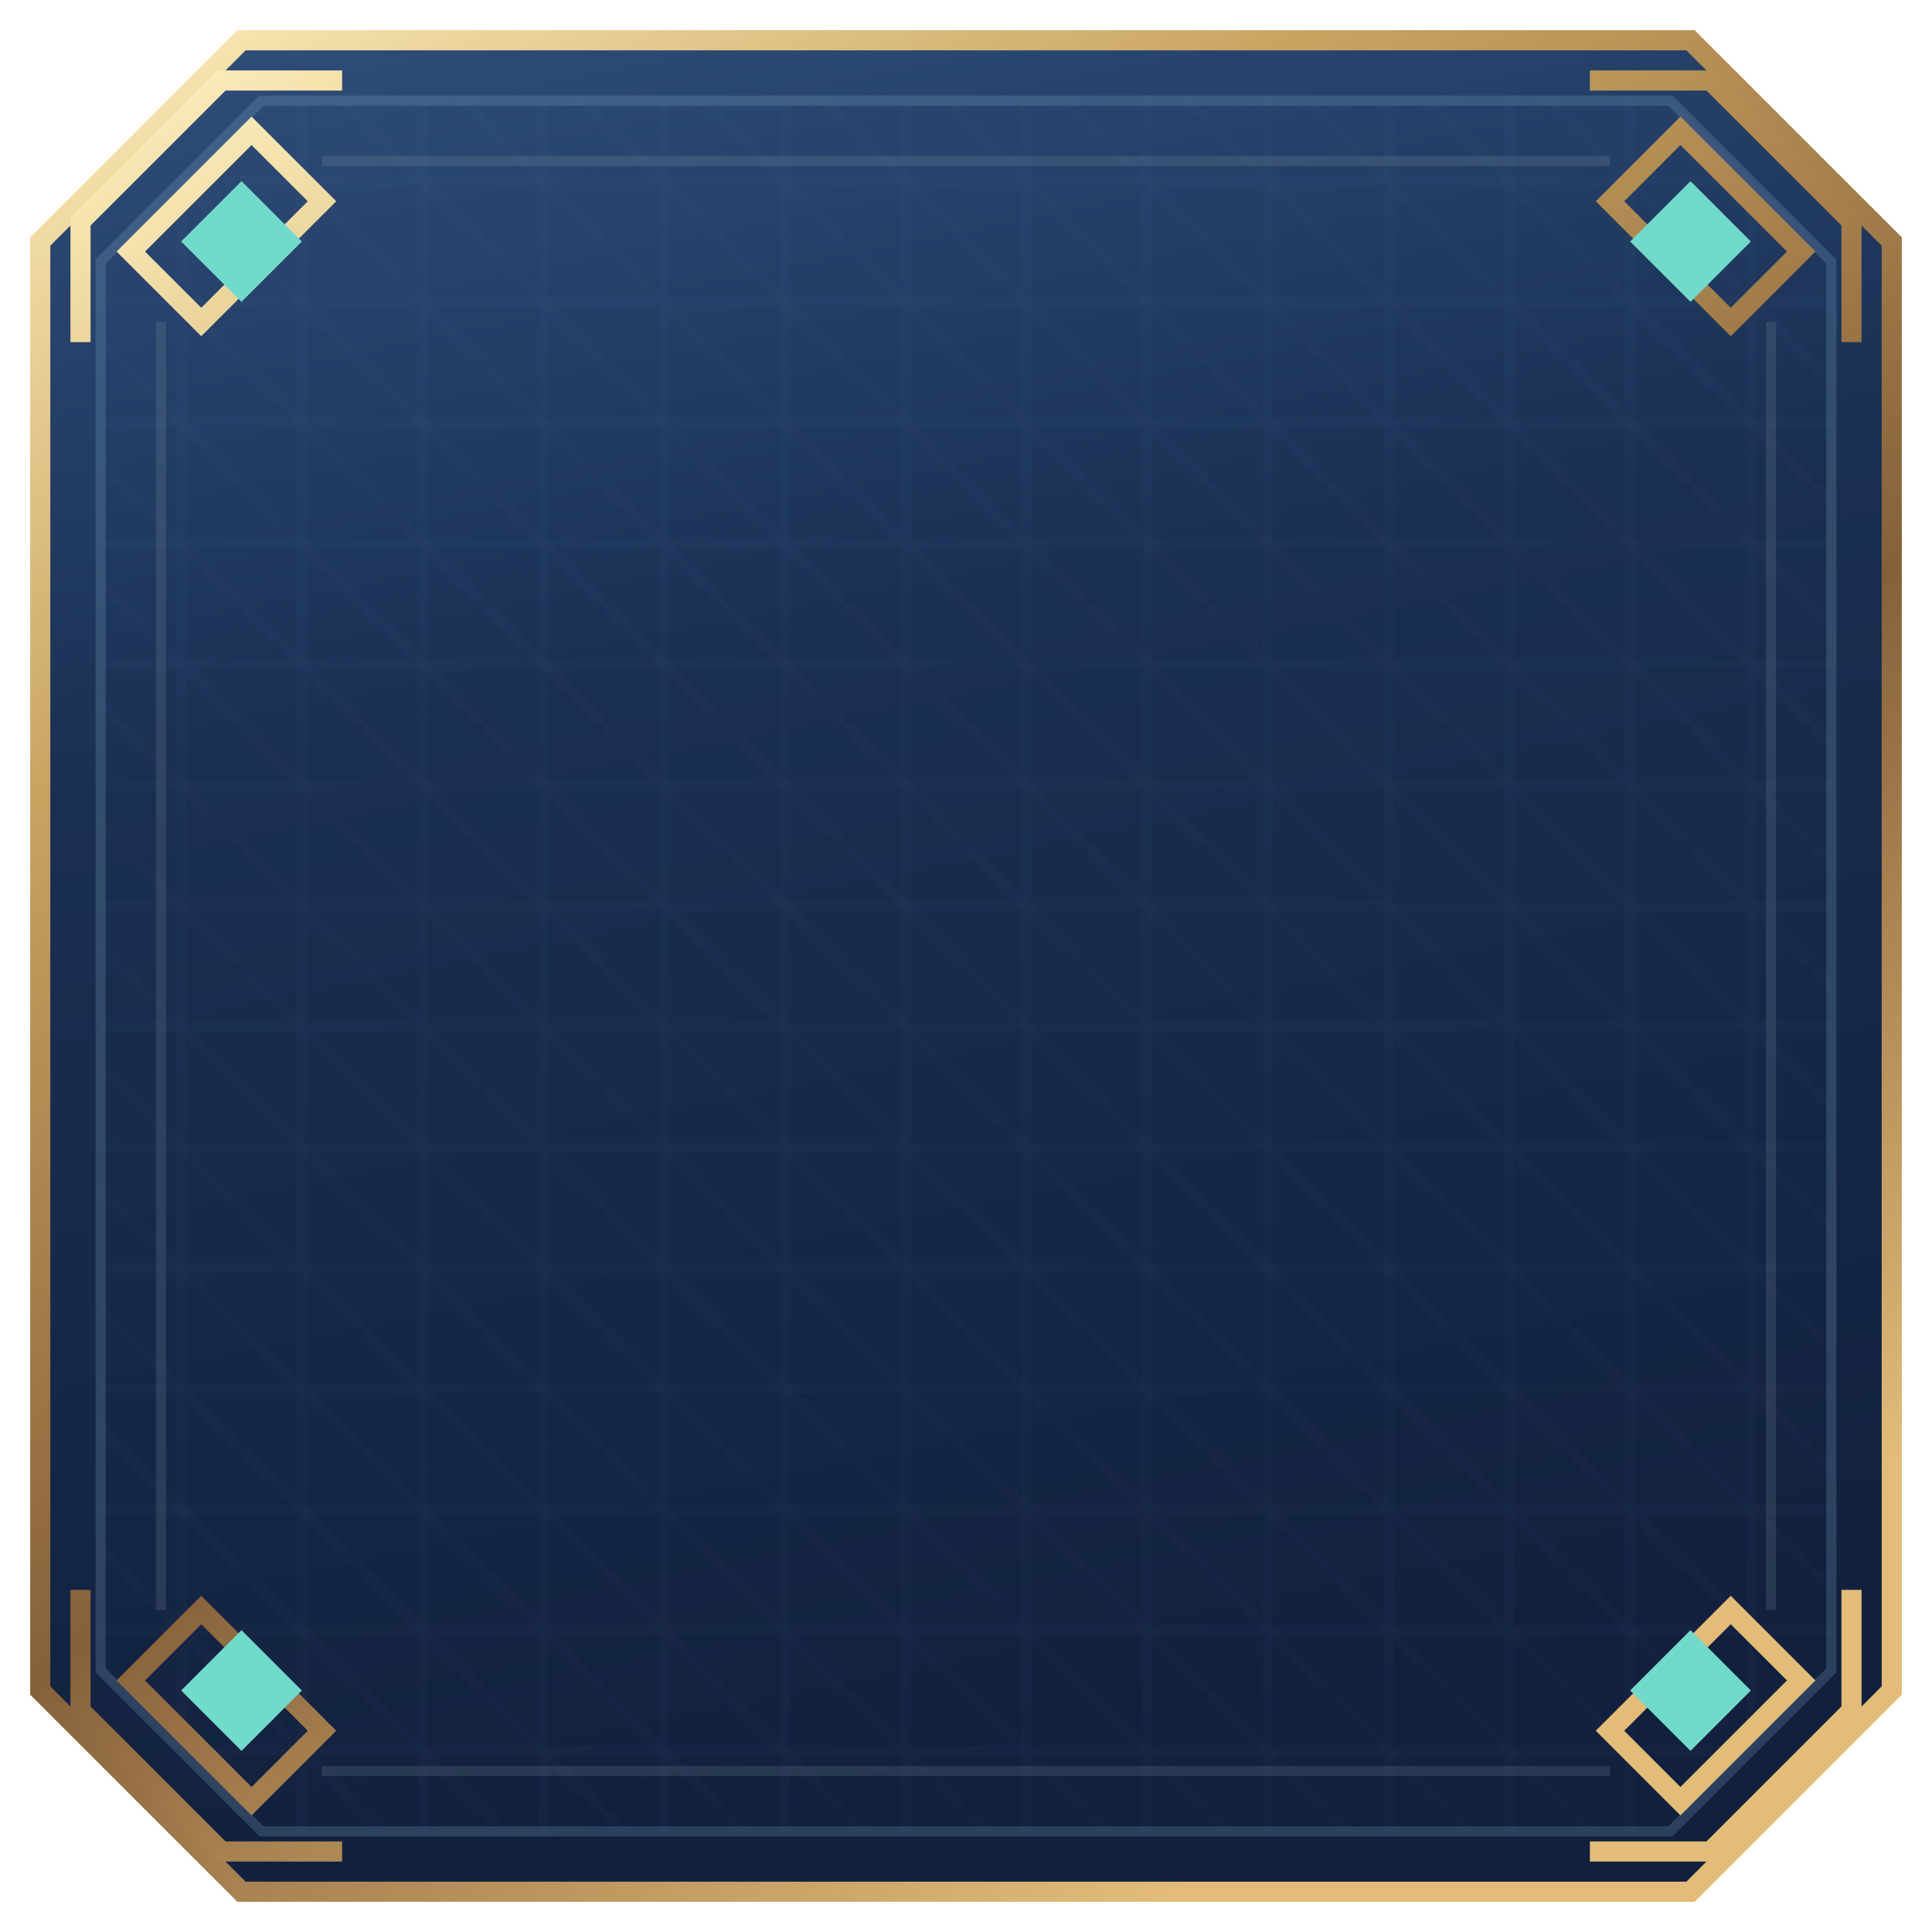
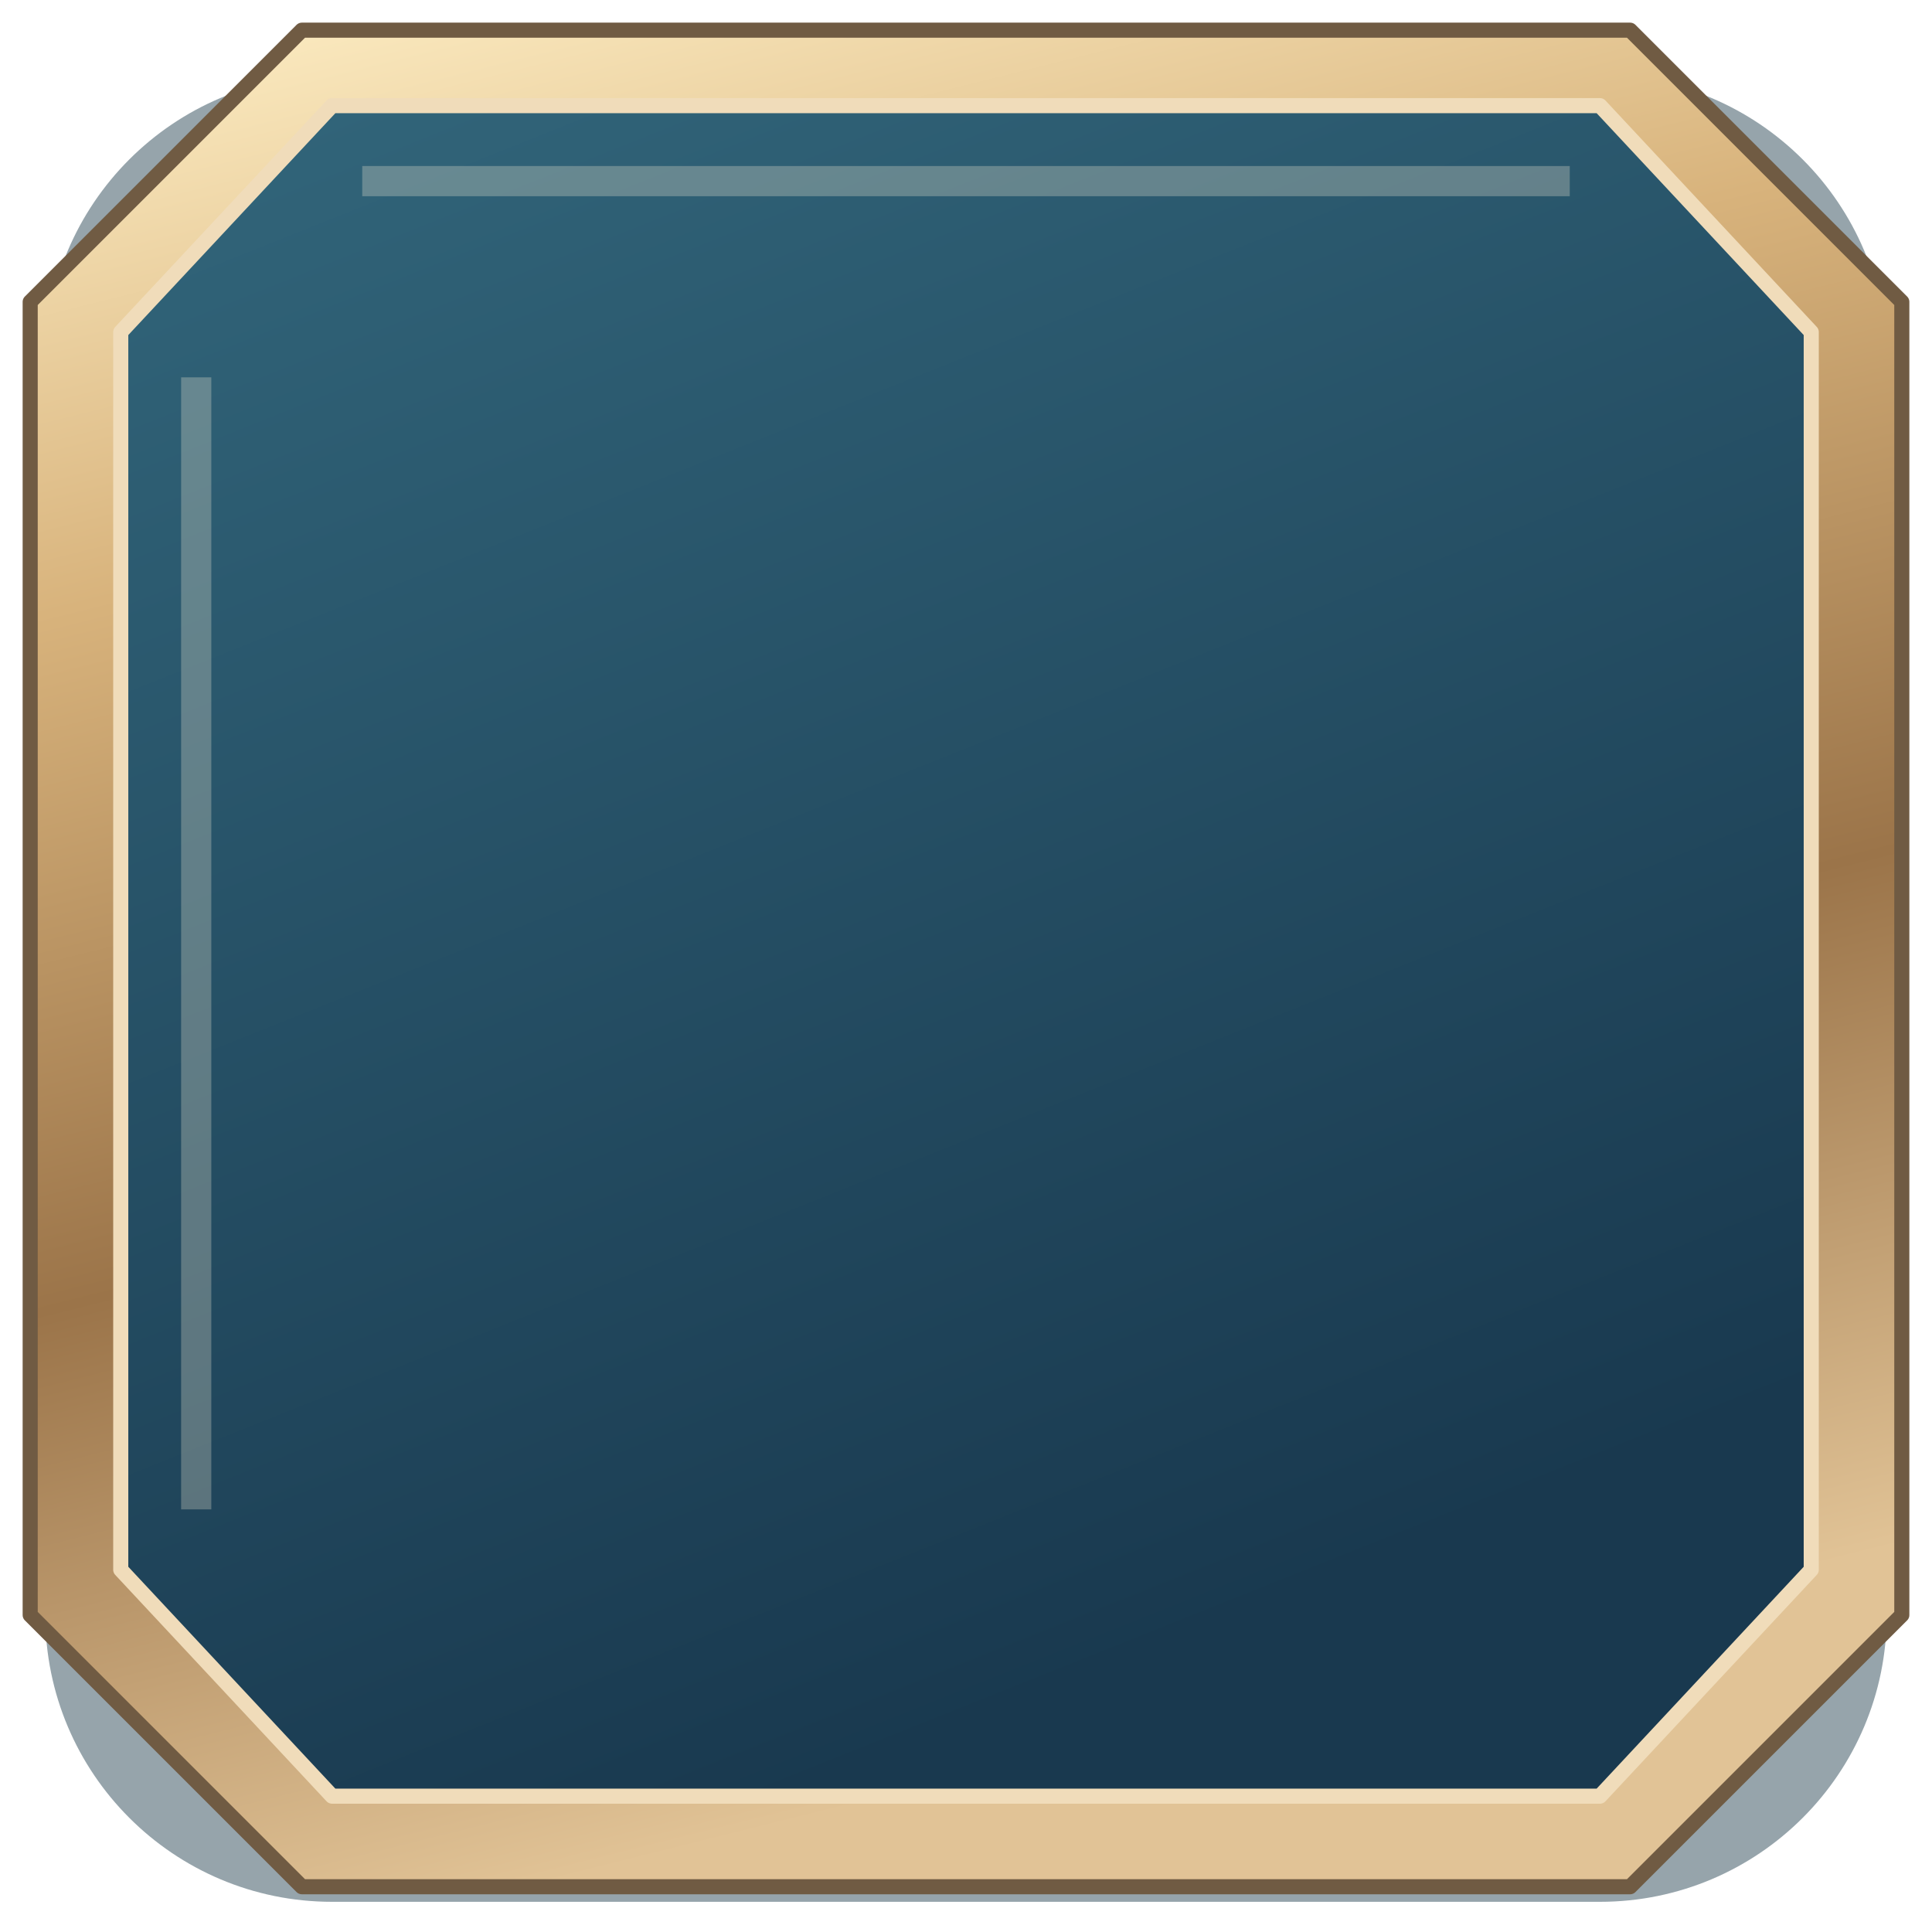
- <svg xmlns="http://www.w3.org/2000/svg" width="192" height="192" viewBox="0 0 192 192">
+ <svg xmlns="http://www.w3.org/2000/svg" width="128" height="128" viewBox="0 0 128 128">
  <defs>
-     <linearGradient id="verre" x2=".2" y2="1">
-       <stop stop-color="#304f7c" />
-       <stop offset=".4" stop-color="#192f52" />
-       <stop offset="1" stop-color="#11203c" />
+     <linearGradient id="bronze" x1="0" y1="0" x2=".25" y2="1">
+       <stop stop-color="#fff0c7" />
+       <stop offset=".3" stop-color="#d8b37c" />
+       <stop offset=".65" stop-color="#9b7449" />
+       <stop offset="1" stop-color="#e1c396" />
    </linearGradient>
-     <linearGradient id="or" x2=".6" y2="1">
-       <stop stop-color="#fff0be" />
-       <stop offset=".3" stop-color="#c9a461" />
-       <stop offset=".65" stop-color="#866039" />
-       <stop offset="1" stop-color="#e2bc78" />
+     <linearGradient id="email" x1=".2" y1="0" x2=".75" y2="1">
+       <stop stop-color="#73c9c8" />
+       <stop offset=".36" stop-color="#328b98" />
+       <stop offset="1" stop-color="#184a60" />
    </linearGradient>
-     <pattern id="grain" width="12" height="12" patternUnits="userSpaceOnUse">
-       <path d="M0 6h12M6 0v12" stroke="#8baad0" stroke-opacity=".025" />
-       <path d="M0 0l12 12" stroke="#a6bde0" stroke-opacity=".018" />
-     </pattern>
+     <linearGradient id="profond" x2=".4" y2="1">
+       <stop stop-color="#32667b" />
+       <stop offset="1" stop-color="#19394f" />
+     </linearGradient>
+     <linearGradient id="ivoire" x2=".4" y2="1">
+       <stop stop-color="#fff9e9" />
+       <stop offset="1" stop-color="#ded4bd" />
+     </linearGradient>
+     <linearGradient id="violet" x2=".5" y2="1">
+       <stop stop-color="#e4d5ff" />
+       <stop offset=".4" stop-color="#ad8cdd" />
+       <stop offset="1" stop-color="#65549b" />
+     </linearGradient>
+     <linearGradient id="argent" x2=".5" y2="1">
+       <stop stop-color="#f3f3ec" />
+       <stop offset=".4" stop-color="#b5c3ce" />
+       <stop offset="1" stop-color="#667991" />
+     </linearGradient>
+     <radialGradient id="ambre" cx=".3" cy=".2" r=".9">
+       <stop stop-color="#fff3ad" />
+       <stop offset=".35" stop-color="#efbc54" />
+       <stop offset=".7" stop-color="#b77728" />
+       <stop offset="1" stop-color="#795021" />
+     </radialGradient>
+     <radialGradient id="verre" cx=".3" cy=".25" r=".85">
+       <stop stop-color="#b9f6ef" />
+       <stop offset=".4" stop-color="#5bd5d9" />
+       <stop offset="1" stop-color="#226e8b" />
+     </radialGradient>
  </defs>
-   <path d="M25 9h142l18 18v141l-18 18H25L7 168V27Z" fill="#09172e" fill-opacity=".7" />
-   <path d="M24 4h144l20 20v144l-20 20H24L4 168V24Z" fill="url(#verre)" stroke="url(#or)" stroke-width="2" />
-   <path d="M26 10h140l16 16v140l-16 16H26l-16-16V26Z" fill="url(#grain)" stroke="#88b3d0" stroke-opacity=".22" />
-   <path d="M32 16h128M16 32v128M176 32v128M32 176h128" fill="none" stroke="#9eafbb" stroke-opacity=".16" />
-   <g fill="none" stroke="url(#or)" stroke-width="2">
-     <path d="M8 34V22L22 8h12M158 8h12l14 14v12M184 158v12l-14 14h-12M34 184H22L8 170v-12" />
-     <path d="M13 25l12-12 7 7-12 12ZM160 20l7-7 12 12-7 7ZM13 167l7-7 12 12-7 7ZM160 172l12-12 7 7-12 12Z" />
-   </g>
-   <g fill="#71daca">
-     <path d="M24 18l6 6-6 6-6-6ZM168 18l6 6-6 6-6-6ZM24 162l6 6-6 6-6-6ZM168 162l6 6-6 6-6-6Z" />
-   </g>
+   <rect x="3" y="5" width="122" height="121" rx="19" fill="#183746" fill-opacity=".45" />
+   <path d="M20 2H108L126 20V107L108 125H20L2 107V20Z" fill="url(#bronze)" stroke="#705b43" stroke-width="1" stroke-linejoin="round" />
+   <path d="M22 7H106L120 22V104L106 119H22L8 104V22Z" fill="url(#profond)" stroke="#f0dcba" stroke-width="1" stroke-linejoin="round" />
+   <path d="M24 12H104M13 25V100" fill="none" stroke="#fff7dc" stroke-opacity=".27" stroke-width="2" />
</svg>
